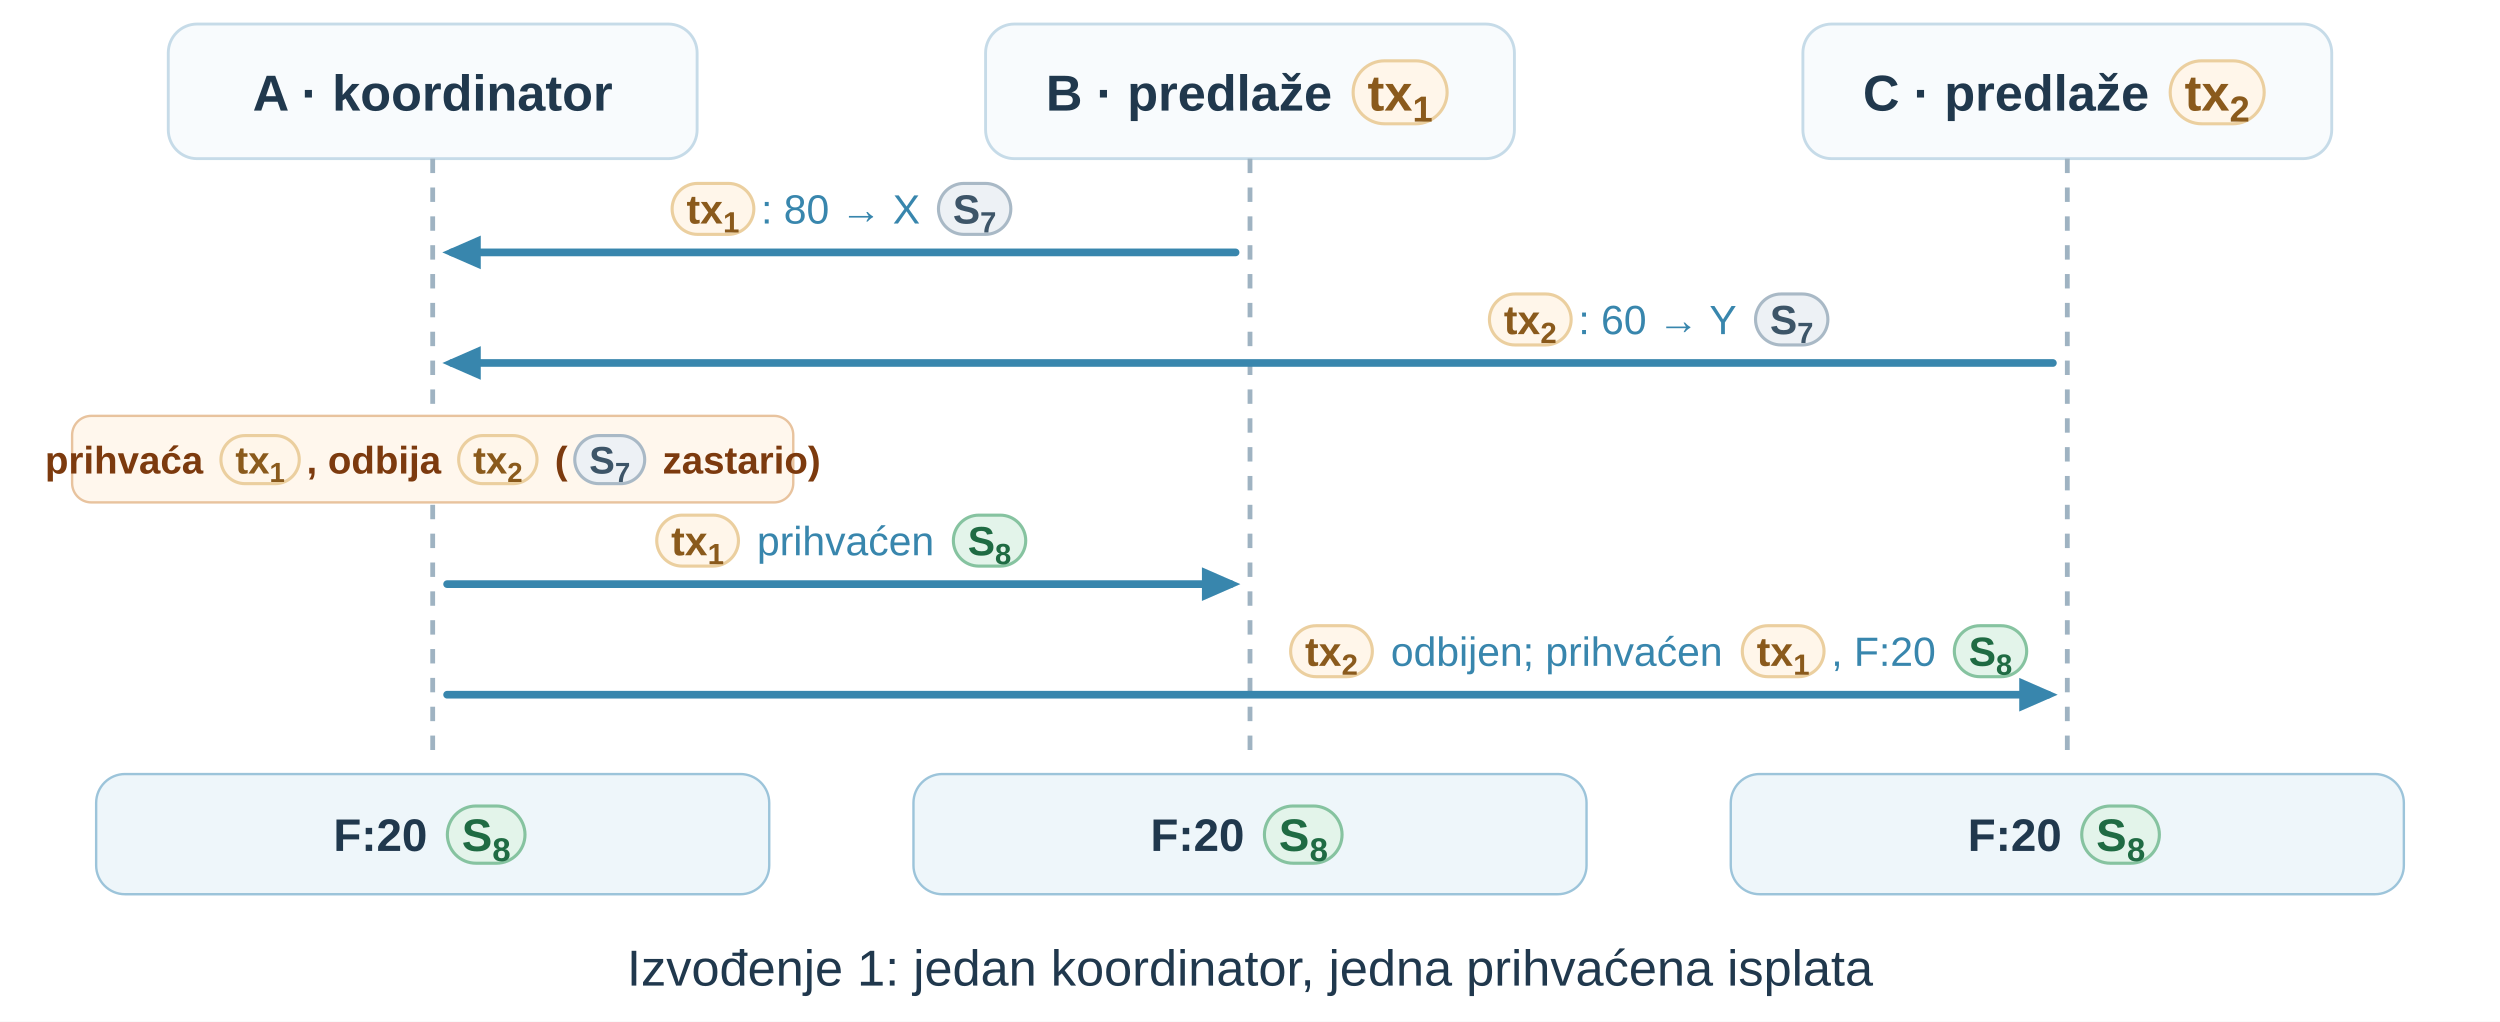
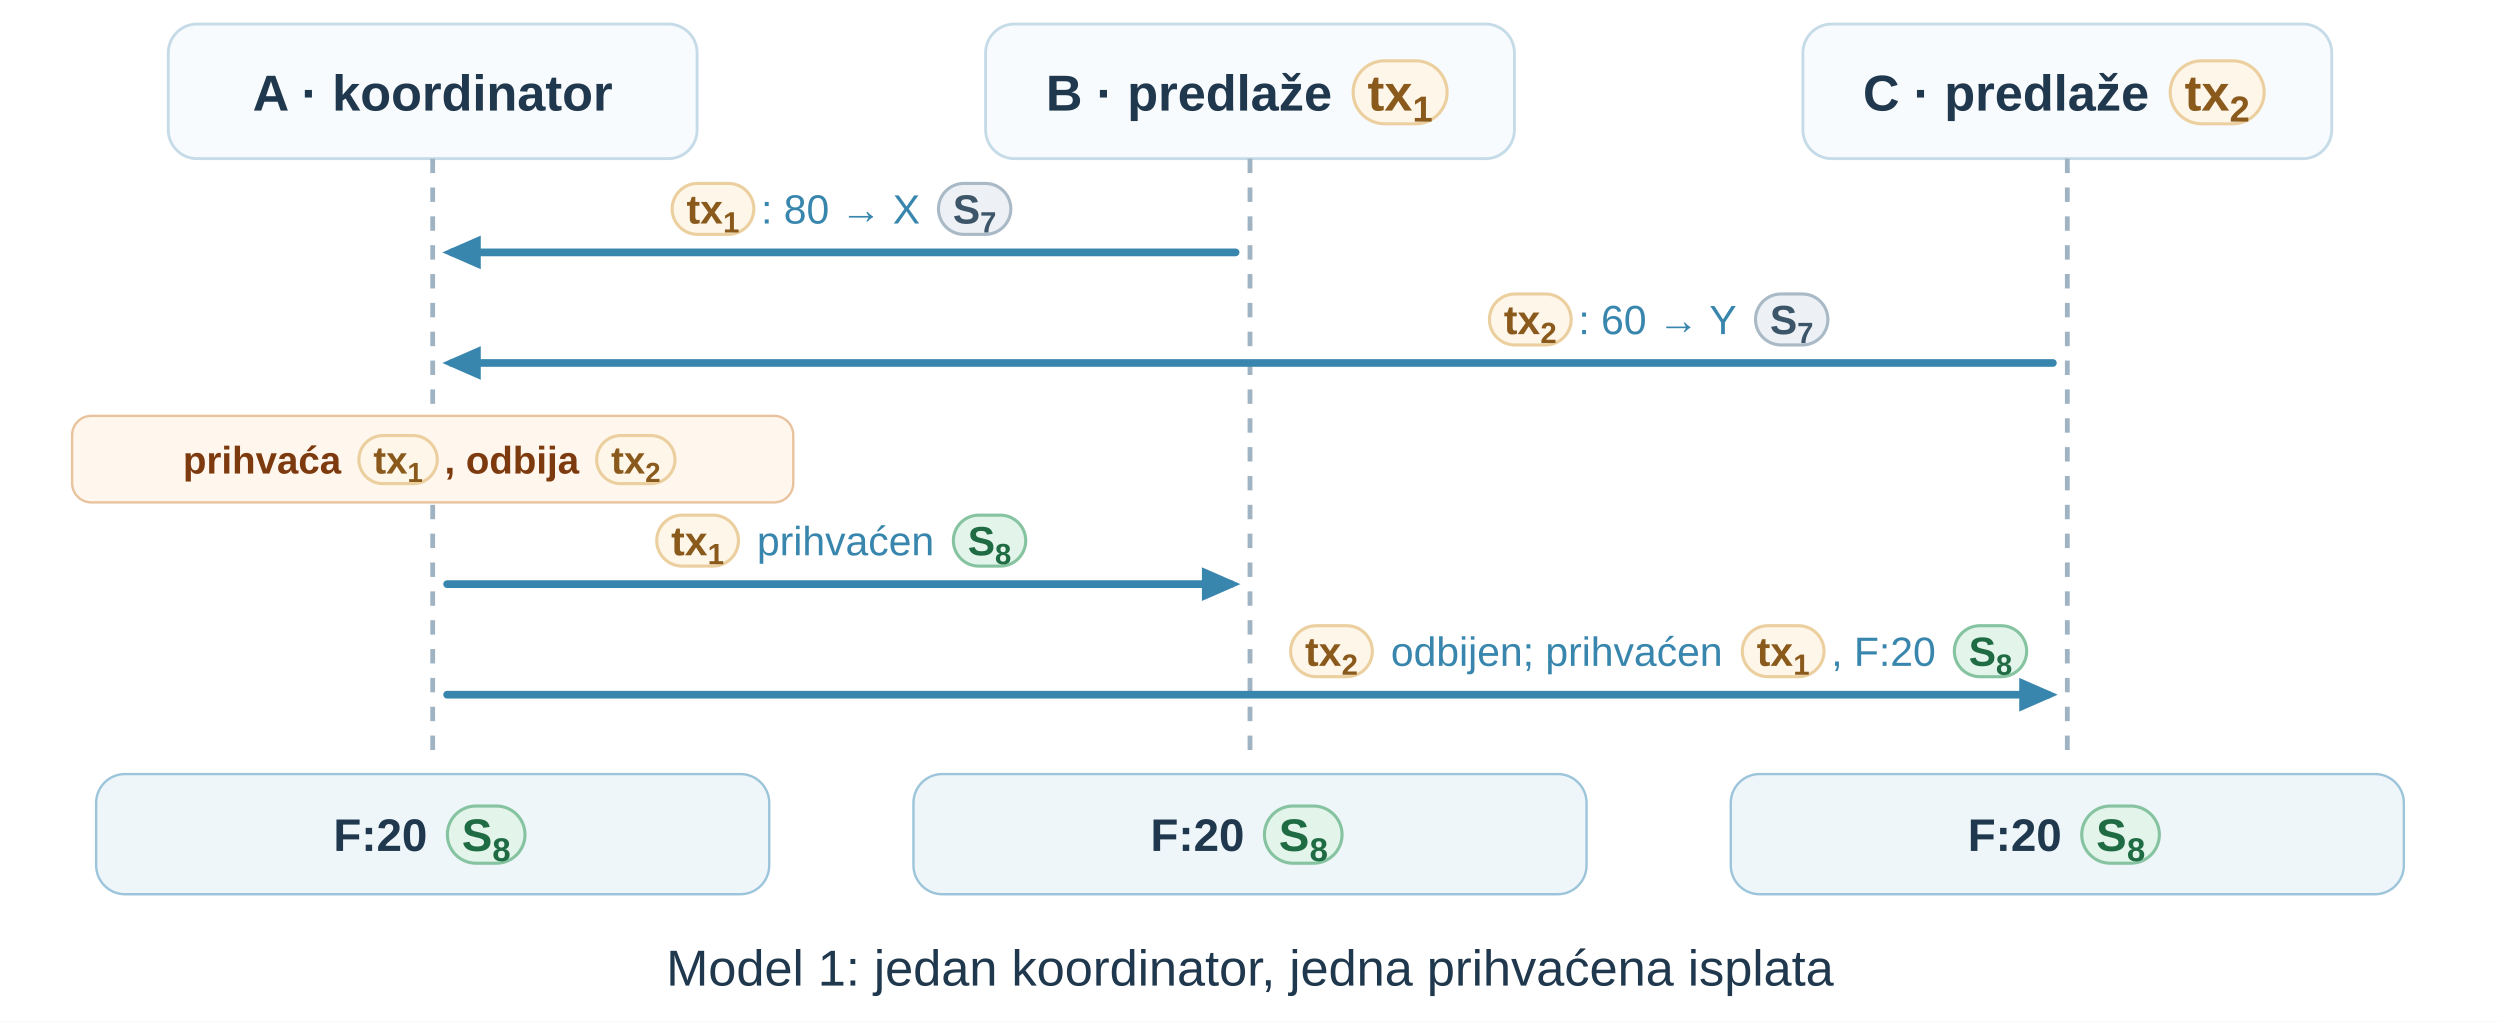
<svg xmlns="http://www.w3.org/2000/svg" width="1040" height="425" viewBox="0 0 1040 425">
  <defs>
    <marker id="arrow-blue" markerWidth="18" markerHeight="18" refX="14" refY="9" orient="auto" markerUnits="userSpaceOnUse">
      <path d="M2,2 L18,9 L2,16 Z" fill="#3886ad" />
    </marker>
    <marker id="arrow-red" markerWidth="18" markerHeight="18" refX="14" refY="9" orient="auto" markerUnits="userSpaceOnUse">
      <path d="M2,2 L18,9 L2,16 Z" fill="#b63842" />
    </marker>
  </defs>
  <rect width="1040" height="425" fill="white" />
  <rect x="70" y="10" width="220" height="56" rx="12" fill="#f8fbfd" stroke="#c6dbe8" stroke-width="1.2" />
  <text x="180" y="46" text-anchor="middle" font-family="Arial, sans-serif" font-size="21" font-weight="600" fill="#20384d">A · koordinator</text>
  <path d="M180,66 L180,318" stroke="#9fb3c2" stroke-width="2" fill="none" stroke-dasharray="6 6" />
  <rect x="410" y="10" width="220" height="56" rx="12" fill="#f8fbfd" stroke="#c6dbe8" stroke-width="1.2" />
  <rect x="562.9" y="25.3" width="39.1" height="26.2" rx="13.1" fill="#fff6ea" stroke="#ebcf9f" stroke-width="1.3" />
  <text x="520" y="46" font-family="Arial, sans-serif" font-size="21" font-weight="600" fill="#20384d" text-anchor="start">
    <tspan x="435.1" y="46.0">B · predlaže</tspan>
    <tspan x="568.9" y="46.0" font-weight="700" fill="#8a5a1c">tx</tspan>
    <tspan x="587.6" y="50.6" font-size="15.1" font-weight="700" fill="#8a5a1c">1</tspan>
  </text>
  <path d="M520,66 L520,318" stroke="#9fb3c2" stroke-width="2" fill="none" stroke-dasharray="6 6" />
  <rect x="750" y="10" width="220" height="56" rx="12" fill="#f8fbfd" stroke="#c6dbe8" stroke-width="1.2" />
  <rect x="902.8" y="25.3" width="39.1" height="26.2" rx="13.1" fill="#fff6ea" stroke="#ebcf9f" stroke-width="1.3" />
  <text x="860" y="46" font-family="Arial, sans-serif" font-size="21" font-weight="600" fill="#20384d" text-anchor="start">
    <tspan x="775.0" y="46.0">C · predlaže</tspan>
    <tspan x="908.8" y="46.0" font-weight="700" fill="#8a5a1c">tx</tspan>
    <tspan x="927.5" y="50.6" font-size="15.1" font-weight="700" fill="#8a5a1c">2</tspan>
  </text>
  <path d="M860,66 L860,318" stroke="#9fb3c2" stroke-width="2" fill="none" stroke-dasharray="6 6" />
  <path d="M514,105 L188,105" fill="none" stroke="#3886ad" stroke-width="3.2" stroke-linecap="round" marker-end="url(#arrow-blue)" />
  <rect x="279.6" y="76.3" width="34.0" height="21.2" rx="10.6" fill="#fff6ea" stroke="#ebcf9f" stroke-width="1.3" />
  <rect x="390.4" y="76.3" width="30.1" height="21.2" rx="10.6" fill="#edf1f5" stroke="#a9b9c6" stroke-width="1.3" />
  <text x="350.0" y="93" font-family="Arial, sans-serif" font-size="17" font-weight="400" fill="#3886ad" text-anchor="start">
    <tspan x="285.6" y="93.0" font-weight="700" fill="#8a5a1c">tx</tspan>
    <tspan x="300.8" y="96.7" font-size="12.2" font-weight="700" fill="#8a5a1c">1</tspan>
    <tspan x="316.6" y="93.0">: 80 → X</tspan>
    <tspan x="396.4" y="93.0" font-weight="700" fill="#3d5568">S</tspan>
    <tspan x="407.7" y="96.7" font-size="12.2" font-weight="700" fill="#3d5568">7</tspan>
  </text>
  <path d="M854,151 L188,151" fill="none" stroke="#3886ad" stroke-width="3.2" stroke-linecap="round" marker-end="url(#arrow-blue)" />
  <rect x="619.6" y="122.3" width="34.0" height="21.2" rx="10.6" fill="#fff6ea" stroke="#ebcf9f" stroke-width="1.3" />
  <rect x="730.3" y="122.3" width="30.1" height="21.2" rx="10.6" fill="#edf1f5" stroke="#a9b9c6" stroke-width="1.3" />
  <text x="690" y="139" font-family="Arial, sans-serif" font-size="17" font-weight="400" fill="#3886ad" text-anchor="start">
    <tspan x="625.6" y="139.0" font-weight="700" fill="#8a5a1c">tx</tspan>
    <tspan x="640.8" y="142.7" font-size="12.2" font-weight="700" fill="#8a5a1c">2</tspan>
    <tspan x="656.6" y="139.0">: 60 → Y</tspan>
    <tspan x="736.3" y="139.0" font-weight="700" fill="#3d5568">S</tspan>
    <tspan x="747.6" y="142.7" font-size="12.2" font-weight="700" fill="#3d5568">7</tspan>
  </text>
-   <rect x="30" y="173" width="300" height="36" rx="8" fill="#fff7ed" stroke="#e8c39e" />
-   <rect x="91.9" y="181.2" width="32.6" height="20.0" rx="10.0" fill="#fff6ea" stroke="#ebcf9f" stroke-width="1.3" />
-   <rect x="190.8" y="181.2" width="32.6" height="20.0" rx="10.0" fill="#fff6ea" stroke="#ebcf9f" stroke-width="1.3" />
-   <rect x="239.1" y="181.2" width="29.1" height="20.0" rx="10.0" fill="#edf1f5" stroke="#a9b9c6" stroke-width="1.3" />
+   <rect x="30.0" y="173" width="300.0" height="36" rx="8" fill="#fff7ed" stroke="#e8c39e" />
+   <rect x="149.3" y="181.2" width="32.6" height="20.0" rx="10.0" fill="#fff6ea" stroke="#ebcf9f" stroke-width="1.3" />
+   <rect x="248.2" y="181.2" width="32.6" height="20.0" rx="10.0" fill="#fff6ea" stroke="#ebcf9f" stroke-width="1.3" />
  <text x="180" y="197" font-family="Arial, sans-serif" font-size="16" font-weight="600" fill="#7c3a0e" text-anchor="start">
-     <tspan x="18.7" y="197.0">prihvaća</tspan>
-     <tspan x="97.9" y="197.0" font-weight="700" fill="#8a5a1c">tx</tspan>
-     <tspan x="112.1" y="200.5" font-size="11.5" font-weight="700" fill="#8a5a1c">1</tspan>
-     <tspan x="127.5" y="197.0">, odbija</tspan>
-     <tspan x="196.8" y="197.0" font-weight="700" fill="#8a5a1c">tx</tspan>
-     <tspan x="211.0" y="200.5" font-size="11.5" font-weight="700" fill="#8a5a1c">2</tspan>
-     <tspan x="230.8" y="197.0">(</tspan>
-     <tspan x="245.1" y="197.0" font-weight="700" fill="#3d5568">S</tspan>
-     <tspan x="255.8" y="200.5" font-size="11.5" font-weight="700" fill="#3d5568">7</tspan>
-     <tspan x="275.6" y="197.0">zastario)</tspan>
+     <tspan x="76.1" y="197.0">prihvaća</tspan>
+     <tspan x="155.3" y="197.0" font-weight="700" fill="#8a5a1c">tx</tspan>
+     <tspan x="169.5" y="200.5" font-size="11.5" font-weight="700" fill="#8a5a1c">1</tspan>
+     <tspan x="184.9" y="197.0">, odbija</tspan>
+     <tspan x="254.2" y="197.0" font-weight="700" fill="#8a5a1c">tx</tspan>
+     <tspan x="268.4" y="200.5" font-size="11.5" font-weight="700" fill="#8a5a1c">2</tspan>
  </text>
  <path d="M186,243 L512,243" fill="none" stroke="#3886ad" stroke-width="3.2" stroke-linecap="round" marker-end="url(#arrow-blue)" />
  <rect x="273.2" y="214.3" width="34.0" height="21.2" rx="10.6" fill="#fff6ea" stroke="#ebcf9f" stroke-width="1.3" />
  <rect x="396.6" y="214.3" width="30.1" height="21.2" rx="10.6" fill="#e3f4ea" stroke="#86c3a0" stroke-width="1.3" />
  <text x="350.0" y="231" font-family="Arial, sans-serif" font-size="17" font-weight="400" fill="#3886ad" text-anchor="start">
    <tspan x="279.2" y="231.0" font-weight="700" fill="#8a5a1c">tx</tspan>
    <tspan x="294.4" y="234.7" font-size="12.2" font-weight="700" fill="#8a5a1c">1</tspan>
    <tspan x="314.9" y="231.0">prihvaćen</tspan>
    <tspan x="402.6" y="231.0" font-weight="700" fill="#1f6b43">S</tspan>
    <tspan x="413.9" y="234.7" font-size="12.2" font-weight="700" fill="#1f6b43">8</tspan>
  </text>
  <path d="M186,289 L852,289" fill="none" stroke="#3886ad" stroke-width="3.2" stroke-linecap="round" marker-end="url(#arrow-blue)" />
  <rect x="536.9" y="260.3" width="34.0" height="21.2" rx="10.6" fill="#fff6ea" stroke="#ebcf9f" stroke-width="1.3" />
  <rect x="724.8" y="260.3" width="34.0" height="21.2" rx="10.6" fill="#fff6ea" stroke="#ebcf9f" stroke-width="1.3" />
  <rect x="813.0" y="260.3" width="30.1" height="21.2" rx="10.6" fill="#e3f4ea" stroke="#86c3a0" stroke-width="1.3" />
  <text x="690" y="277" font-family="Arial, sans-serif" font-size="17" font-weight="400" fill="#3886ad" text-anchor="start">
    <tspan x="542.9" y="277.0" font-weight="700" fill="#8a5a1c">tx</tspan>
    <tspan x="558.1" y="280.7" font-size="12.2" font-weight="700" fill="#8a5a1c">2</tspan>
    <tspan x="578.6" y="277.0">odbijen; prihvaćen</tspan>
    <tspan x="730.8" y="277.0" font-weight="700" fill="#8a5a1c">tx</tspan>
    <tspan x="746.0" y="280.7" font-size="12.2" font-weight="700" fill="#8a5a1c">1</tspan>
    <tspan x="761.8" y="277.0">, F:20</tspan>
    <tspan x="819.0" y="277.0" font-weight="700" fill="#1f6b43">S</tspan>
    <tspan x="830.3" y="280.7" font-size="12.2" font-weight="700" fill="#1f6b43">8</tspan>
  </text>
  <rect x="40" y="322" width="280" height="50" rx="12" fill="#eef6fa" stroke="#9cc4da" />
  <rect x="186.1" y="335.3" width="32.3" height="23.8" rx="11.9" fill="#e3f4ea" stroke="#86c3a0" stroke-width="1.3" />
  <text x="180" y="354" font-family="Arial, sans-serif" font-size="19" font-weight="600" fill="#20384d" text-anchor="start">
    <tspan x="138.7" y="354.0">F:20</tspan>
    <tspan x="192.1" y="354.0" font-weight="700" fill="#1f6b43">S</tspan>
    <tspan x="204.8" y="358.2" font-size="13.7" font-weight="700" fill="#1f6b43">8</tspan>
  </text>
  <rect x="380" y="322" width="280" height="50" rx="12" fill="#eef6fa" stroke="#9cc4da" />
  <rect x="526.0" y="335.3" width="32.3" height="23.8" rx="11.9" fill="#e3f4ea" stroke="#86c3a0" stroke-width="1.3" />
  <text x="520" y="354" font-family="Arial, sans-serif" font-size="19" font-weight="600" fill="#20384d" text-anchor="start">
    <tspan x="478.6" y="354.0">F:20</tspan>
    <tspan x="532.0" y="354.0" font-weight="700" fill="#1f6b43">S</tspan>
    <tspan x="544.8" y="358.2" font-size="13.7" font-weight="700" fill="#1f6b43">8</tspan>
  </text>
  <rect x="720" y="322" width="280" height="50" rx="12" fill="#eef6fa" stroke="#9cc4da" />
  <rect x="866.0" y="335.3" width="32.3" height="23.8" rx="11.9" fill="#e3f4ea" stroke="#86c3a0" stroke-width="1.3" />
  <text x="860" y="354" font-family="Arial, sans-serif" font-size="19" font-weight="600" fill="#20384d" text-anchor="start">
    <tspan x="818.6" y="354.0">F:20</tspan>
    <tspan x="872.0" y="354.0" font-weight="700" fill="#1f6b43">S</tspan>
    <tspan x="884.8" y="358.2" font-size="13.7" font-weight="700" fill="#1f6b43">8</tspan>
  </text>
-   <text x="520" y="410" text-anchor="middle" font-family="Arial, sans-serif" font-size="21" font-weight="400" fill="#20384d">Izvođenje 1: jedan koordinator, jedna prihvaćena isplata</text>
+   <text x="520" y="410" text-anchor="middle" font-family="Arial, sans-serif" font-size="21" font-weight="400" fill="#20384d">Model 1: jedan koordinator, jedna prihvaćena isplata</text>
</svg>
